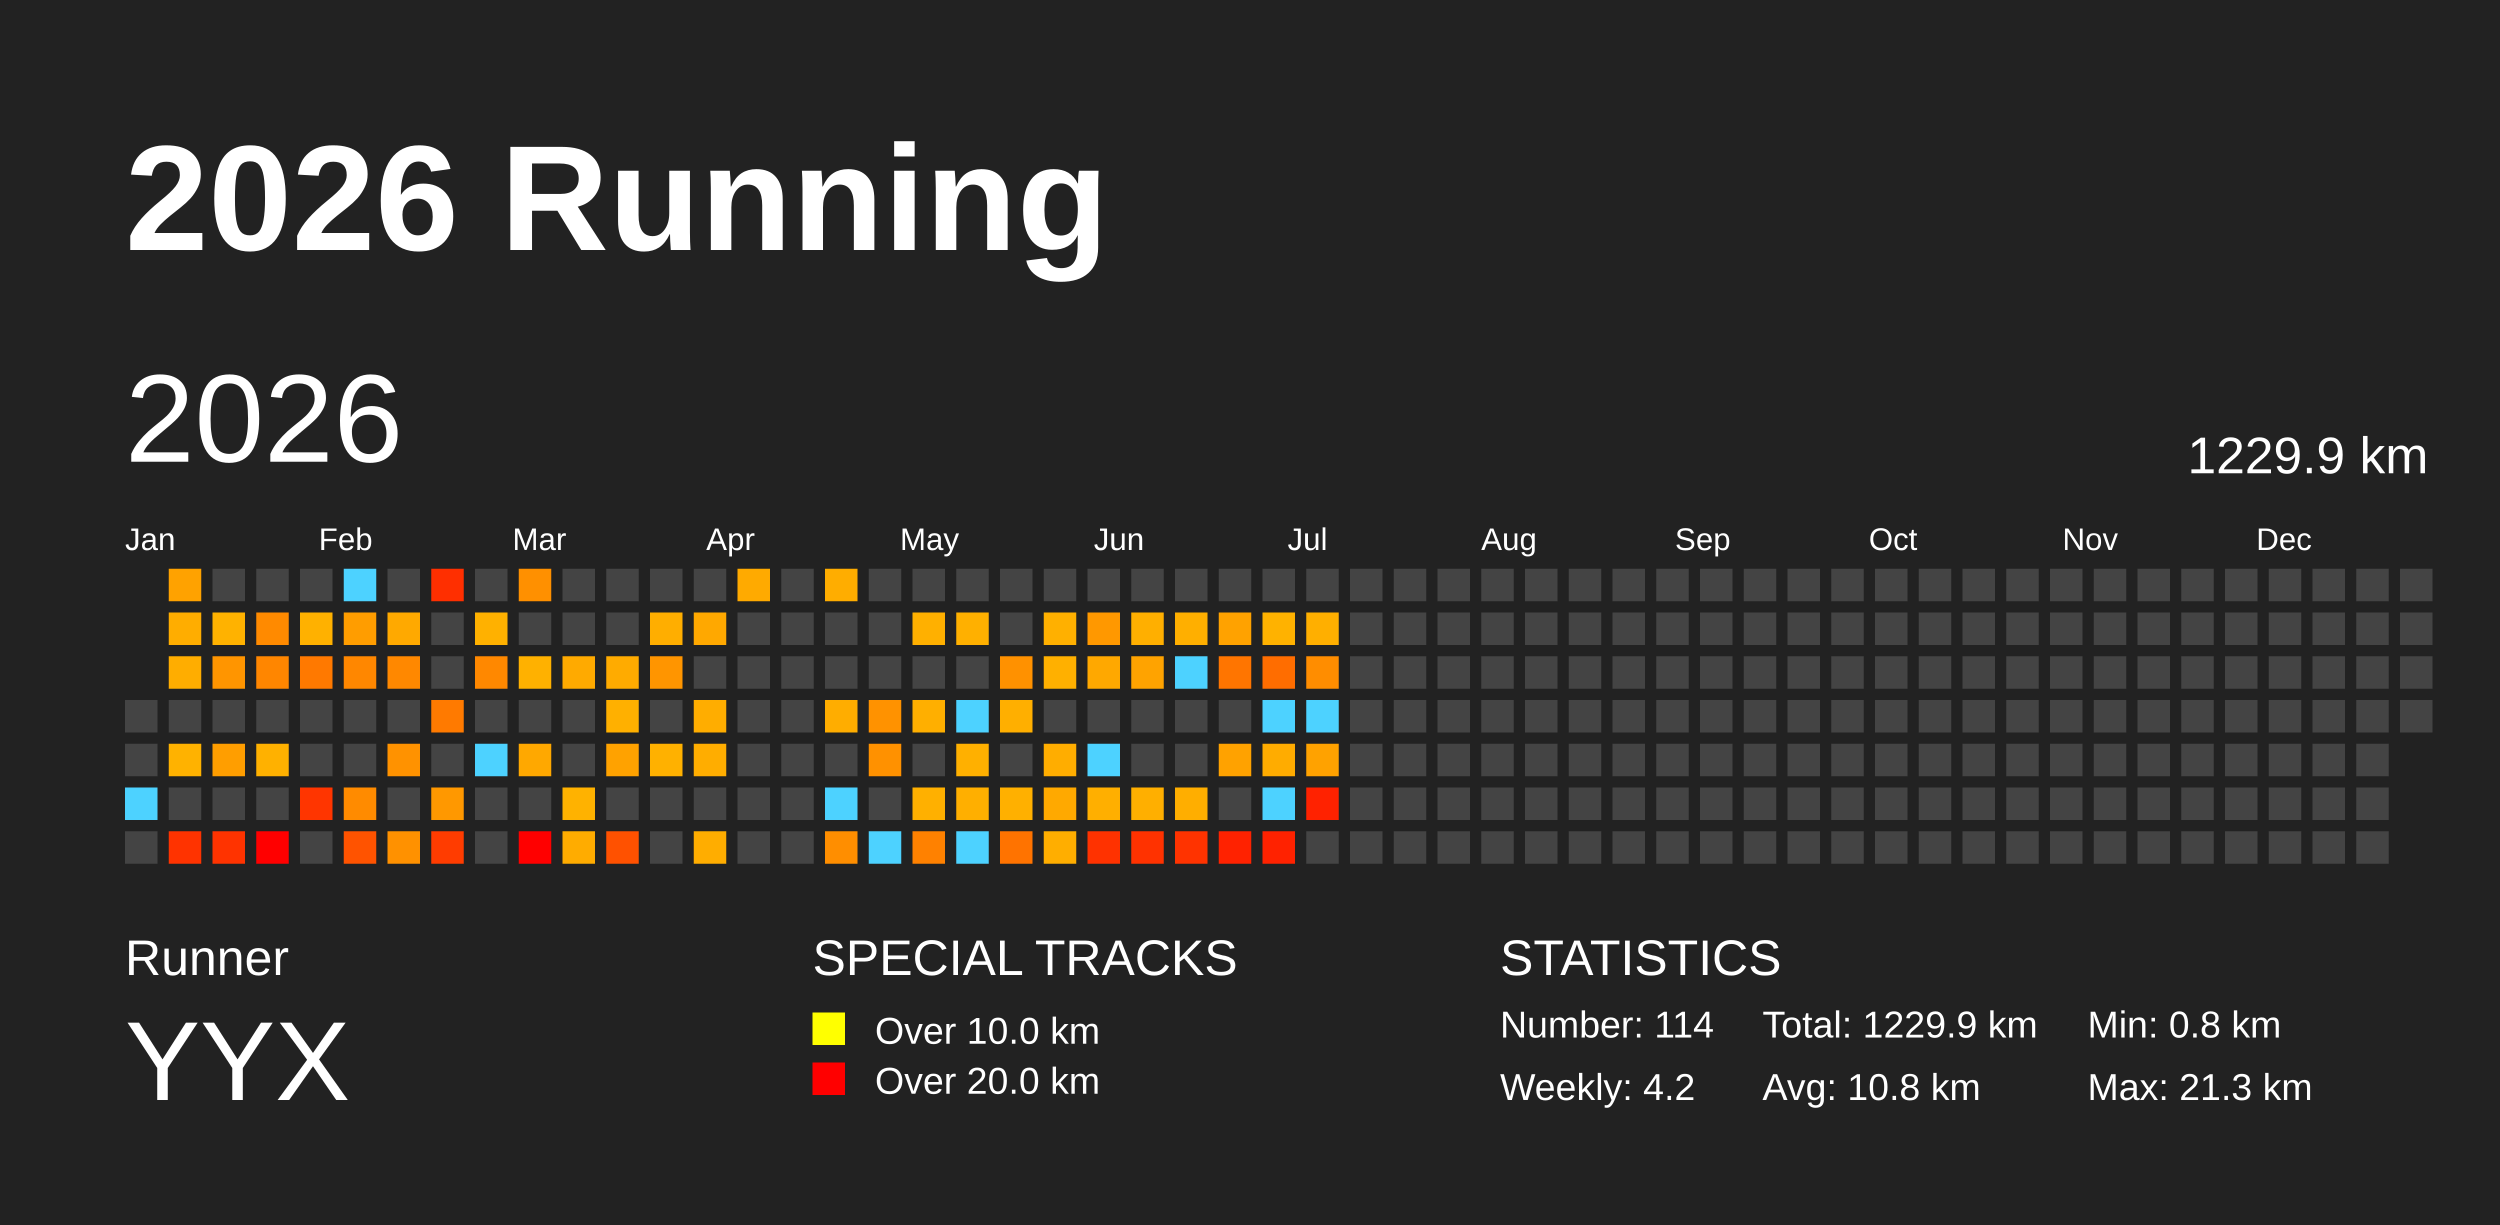
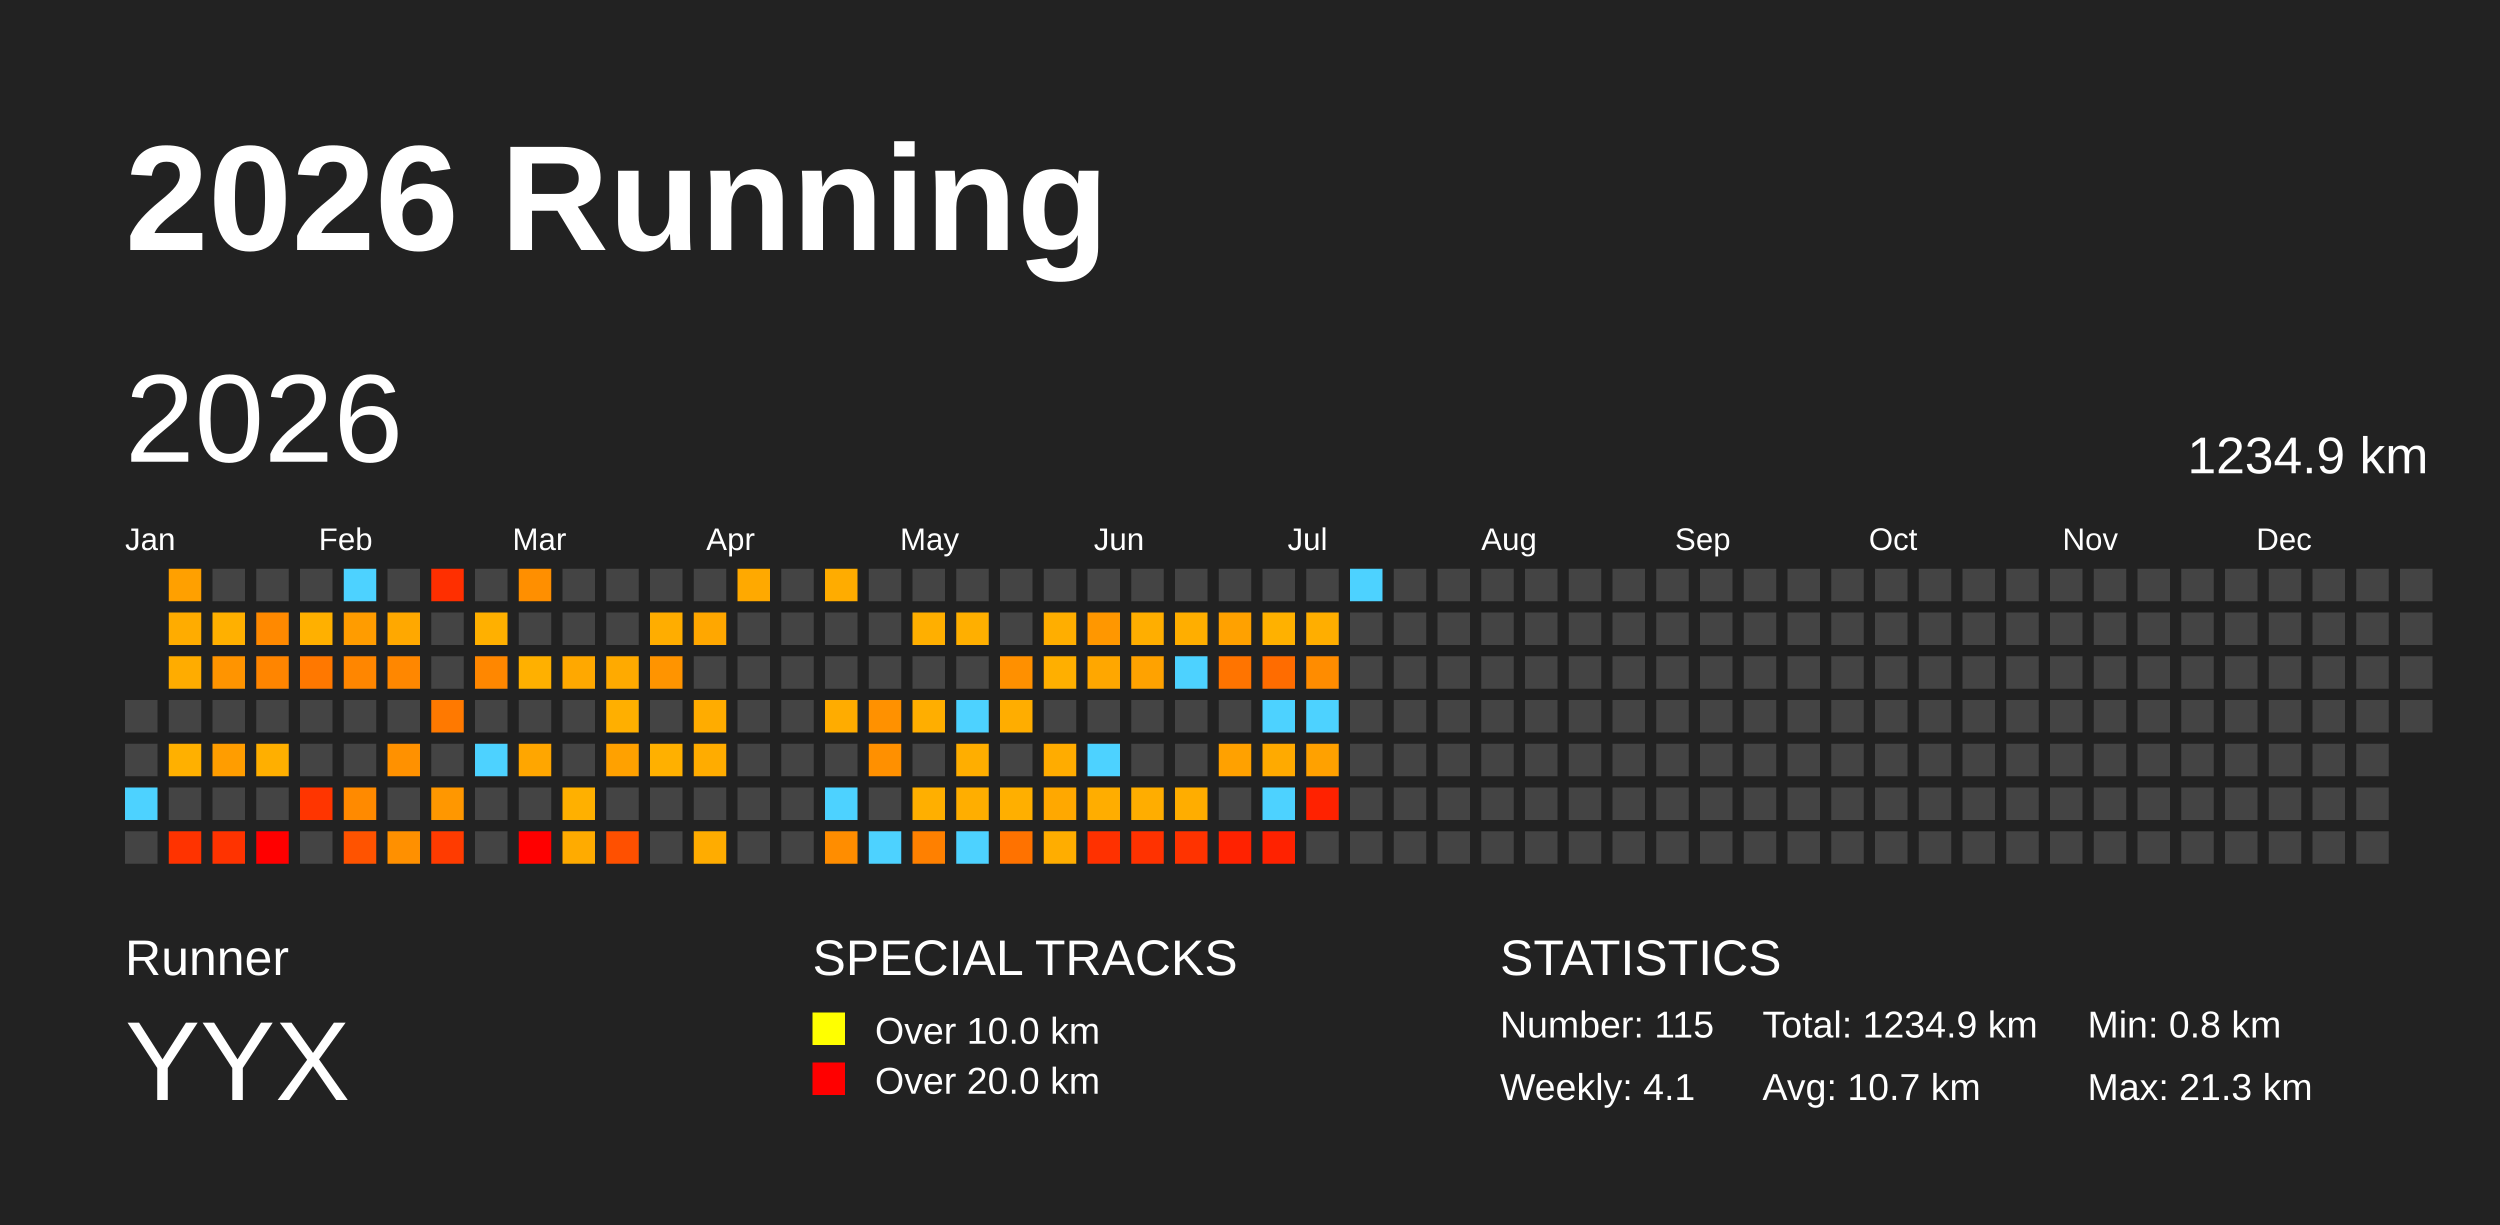
<svg xmlns="http://www.w3.org/2000/svg" baseProfile="full" height="98mm" version="1.1" viewBox="0,0,200,98" width="200mm">
  <defs />
  <rect fill="#222222" height="98" width="200" x="0" y="0" />
  <text fill="#FFFFFF" style="font-size:12px; font-family:Arial; font-weight:bold;" x="10" y="20">2026 Running</text>
  <text fill="#FFFFFF" style="font-size:4px; font-family:Arial" x="10" y="78">Runner</text>
  <text fill="#FFFFFF" style="font-size:9px; font-family:Arial" x="10" y="88">YYX</text>
  <text fill="#FFFFFF" style="font-size:4px; font-family:Arial" x="65" y="78">SPECIAL TRACKS</text>
  <rect fill="yellow" height="2.6" width="2.6" x="65" y="81" />
  <text fill="#FFFFFF" style="font-size:3px; font-family:Arial" x="70" y="83.5">Over 10.0 km</text>
  <rect fill="red" height="2.6" width="2.6" x="65" y="85" />
  <text fill="#FFFFFF" style="font-size:3px; font-family:Arial" x="70" y="87.5">Over 20.0 km</text>
  <text fill="#FFFFFF" style="font-size:4px; font-family:Arial" x="120" y="78">STATISTICS</text>
-   <text fill="#FFFFFF" style="font-size:3px; font-family:Arial" x="120" y="83">Number: 114</text>
-   <text fill="#FFFFFF" style="font-size:3px; font-family:Arial" x="120" y="88">Weekly: 4.2</text>
-   <text fill="#FFFFFF" style="font-size:3px; font-family:Arial" x="141" y="83">Total: 1229.9 km</text>
-   <text fill="#FFFFFF" style="font-size:3px; font-family:Arial" x="141" y="88">Avg: 10.8 km</text>
+   <text fill="#FFFFFF" style="font-size:3px; font-family:Arial" x="120" y="83">Number: 115</text>
+   <text fill="#FFFFFF" style="font-size:3px; font-family:Arial" x="120" y="88">Weekly: 4.1</text>
+   <text fill="#FFFFFF" style="font-size:3px; font-family:Arial" x="141" y="83">Total: 1234.9 km</text>
+   <text fill="#FFFFFF" style="font-size:3px; font-family:Arial" x="141" y="88">Avg: 10.7 km</text>
  <text fill="#FFFFFF" style="font-size:3px; font-family:Arial" x="167" y="83">Min: 0.8 km</text>
  <text fill="#FFFFFF" style="font-size:3px; font-family:Arial" x="167" y="88">Max: 21.3 km</text>
  <text dominant-baseline="hanging" fill="#FFFFFF" style="font-size:10.0px; font-family:Arial;" x="10" y="30">2026</text>
-   <text dominant-baseline="hanging" fill="#FFFFFF" style="font-size:4.125px; font-family:Arial;" x="175" y="35">1229.9 km</text>
+   <text dominant-baseline="hanging" fill="#FFFFFF" style="font-size:4.125px; font-family:Arial;" x="175" y="35">1234.9 km</text>
  <text fill="#FFFFFF" style="font-size:2.5px; font-family:Arial" x="10.0" y="44">Jan</text>
  <text fill="#FFFFFF" style="font-size:2.5px; font-family:Arial" x="25.5" y="44">Feb</text>
  <text fill="#FFFFFF" style="font-size:2.5px; font-family:Arial" x="41.0" y="44">Mar</text>
  <text fill="#FFFFFF" style="font-size:2.5px; font-family:Arial" x="56.5" y="44">Apr</text>
  <text fill="#FFFFFF" style="font-size:2.5px; font-family:Arial" x="72.0" y="44">May</text>
  <text fill="#FFFFFF" style="font-size:2.5px; font-family:Arial" x="87.5" y="44">Jun</text>
  <text fill="#FFFFFF" style="font-size:2.5px; font-family:Arial" x="103.0" y="44">Jul</text>
  <text fill="#FFFFFF" style="font-size:2.5px; font-family:Arial" x="118.5" y="44">Aug</text>
  <text fill="#FFFFFF" style="font-size:2.5px; font-family:Arial" x="134.0" y="44">Sep</text>
  <text fill="#FFFFFF" style="font-size:2.5px; font-family:Arial" x="149.5" y="44">Oct</text>
  <text fill="#FFFFFF" style="font-size:2.5px; font-family:Arial" x="165.0" y="44">Nov</text>
  <text fill="#FFFFFF" style="font-size:2.5px; font-family:Arial" x="180.5" y="44">Dec</text>
  <rect fill="#444444" height="2.6" width="2.6" x="10.0" y="56.0" />
  <rect fill="#444444" height="2.6" width="2.6" x="10.0" y="59.5" />
  <rect fill="#4dd2ff" height="2.6" width="2.6" x="10.0" y="63.0" />
  <rect fill="#444444" height="2.6" width="2.6" x="10.0" y="66.5" />
-   <rect fill="#ffa200" height="2.6" width="2.6" x="13.5" y="45.5" />
-   <rect fill="#ffad00" height="2.6" width="2.6" x="13.5" y="49.0" />
-   <rect fill="#ffad00" height="2.6" width="2.6" x="13.5" y="52.5" />
+   <rect fill="#ffa000" height="2.6" width="2.6" x="13.5" y="45.5" />
+   <rect fill="#ffac00" height="2.6" width="2.6" x="13.5" y="49.0" />
+   <rect fill="#ffac00" height="2.6" width="2.6" x="13.5" y="52.5" />
  <rect fill="#444444" height="2.6" width="2.6" x="13.5" y="56.0" />
-   <rect fill="#ffb200" height="2.6" width="2.6" x="13.5" y="59.5" />
+   <rect fill="#ffb000" height="2.6" width="2.6" x="13.5" y="59.5" />
  <rect fill="#444444" height="2.6" width="2.6" x="13.5" y="63.0" />
  <rect fill="#ff3300" height="2.6" width="2.6" x="13.5" y="66.5" />
  <rect fill="#444444" height="2.6" width="2.6" x="17.0" y="45.5" />
-   <rect fill="#ffb200" height="2.6" width="2.6" x="17.0" y="49.0" />
-   <rect fill="#ff9500" height="2.6" width="2.6" x="17.0" y="52.5" />
+   <rect fill="#ffb000" height="2.6" width="2.6" x="17.0" y="49.0" />
+   <rect fill="#ff9400" height="2.6" width="2.6" x="17.0" y="52.5" />
  <rect fill="#444444" height="2.6" width="2.6" x="17.0" y="56.0" />
-   <rect fill="#ff9e00" height="2.6" width="2.6" x="17.0" y="59.5" />
+   <rect fill="#ff9d00" height="2.6" width="2.6" x="17.0" y="59.5" />
  <rect fill="#444444" height="2.6" width="2.6" x="17.0" y="63.0" />
  <rect fill="#ff3300" height="2.6" width="2.6" x="17.0" y="66.5" />
  <rect fill="#444444" height="2.6" width="2.6" x="20.5" y="45.5" />
-   <rect fill="#ff8a00" height="2.6" width="2.6" x="20.5" y="49.0" />
-   <rect fill="#ff8600" height="2.6" width="2.6" x="20.5" y="52.5" />
+   <rect fill="#ff8900" height="2.6" width="2.6" x="20.5" y="49.0" />
+   <rect fill="#ff8500" height="2.6" width="2.6" x="20.5" y="52.5" />
  <rect fill="#444444" height="2.6" width="2.6" x="20.5" y="56.0" />
-   <rect fill="#ffb100" height="2.6" width="2.6" x="20.5" y="59.5" />
+   <rect fill="#ffaf00" height="2.6" width="2.6" x="20.5" y="59.5" />
  <rect fill="#444444" height="2.6" width="2.6" x="20.5" y="63.0" />
  <rect fill="red" height="2.6" width="2.6" x="20.5" y="66.5" />
  <rect fill="#444444" height="2.6" width="2.6" x="24.0" y="45.5" />
-   <rect fill="#ffb100" height="2.6" width="2.6" x="24.0" y="49.0" />
-   <rect fill="#ff7900" height="2.6" width="2.6" x="24.0" y="52.5" />
+   <rect fill="#ffb000" height="2.6" width="2.6" x="24.0" y="49.0" />
+   <rect fill="#ff7800" height="2.6" width="2.6" x="24.0" y="52.5" />
  <rect fill="#444444" height="2.6" width="2.6" x="24.0" y="56.0" />
  <rect fill="#444444" height="2.6" width="2.6" x="24.0" y="59.5" />
  <rect fill="#ff3500" height="2.6" width="2.6" x="24.0" y="63.0" />
  <rect fill="#444444" height="2.6" width="2.6" x="24.0" y="66.5" />
  <rect fill="#4dd2ff" height="2.6" width="2.6" x="27.5" y="45.5" />
-   <rect fill="#ff9d00" height="2.6" width="2.6" x="27.5" y="49.0" />
-   <rect fill="#ff8700" height="2.6" width="2.6" x="27.5" y="52.5" />
+   <rect fill="#ff9c00" height="2.6" width="2.6" x="27.5" y="49.0" />
+   <rect fill="#ff8600" height="2.6" width="2.6" x="27.5" y="52.5" />
  <rect fill="#444444" height="2.6" width="2.6" x="27.5" y="56.0" />
  <rect fill="#444444" height="2.6" width="2.6" x="27.5" y="59.5" />
-   <rect fill="#ff8b00" height="2.6" width="2.6" x="27.5" y="63.0" />
+   <rect fill="#ff8a00" height="2.6" width="2.6" x="27.5" y="63.0" />
  <rect fill="#ff5300" height="2.6" width="2.6" x="27.5" y="66.5" />
  <rect fill="#444444" height="2.6" width="2.6" x="31.0" y="45.5" />
-   <rect fill="#ffa900" height="2.6" width="2.6" x="31.0" y="49.0" />
-   <rect fill="#ff8800" height="2.6" width="2.6" x="31.0" y="52.5" />
+   <rect fill="#ffa800" height="2.6" width="2.6" x="31.0" y="49.0" />
+   <rect fill="#ff8700" height="2.6" width="2.6" x="31.0" y="52.5" />
  <rect fill="#444444" height="2.6" width="2.6" x="31.0" y="56.0" />
-   <rect fill="#ff9200" height="2.6" width="2.6" x="31.0" y="59.5" />
+   <rect fill="#ff9100" height="2.6" width="2.6" x="31.0" y="59.5" />
  <rect fill="#444444" height="2.6" width="2.6" x="31.0" y="63.0" />
-   <rect fill="#ff9100" height="2.6" width="2.6" x="31.0" y="66.5" />
+   <rect fill="#ff9000" height="2.6" width="2.6" x="31.0" y="66.5" />
  <rect fill="#ff2f00" height="2.6" width="2.6" x="34.5" y="45.5" />
  <rect fill="#444444" height="2.6" width="2.6" x="34.5" y="49.0" />
  <rect fill="#444444" height="2.6" width="2.6" x="34.5" y="52.5" />
-   <rect fill="#ff7a00" height="2.6" width="2.6" x="34.5" y="56.0" />
+   <rect fill="#ff7900" height="2.6" width="2.6" x="34.5" y="56.0" />
  <rect fill="#444444" height="2.6" width="2.6" x="34.5" y="59.5" />
-   <rect fill="#ff9800" height="2.6" width="2.6" x="34.5" y="63.0" />
-   <rect fill="#ff3c00" height="2.6" width="2.6" x="34.5" y="66.5" />
+   <rect fill="#ff9700" height="2.6" width="2.6" x="34.5" y="63.0" />
+   <rect fill="#ff3b00" height="2.6" width="2.6" x="34.5" y="66.5" />
  <rect fill="#444444" height="2.6" width="2.6" x="38.0" y="45.5" />
-   <rect fill="#ffb100" height="2.6" width="2.6" x="38.0" y="49.0" />
-   <rect fill="#ff8800" height="2.6" width="2.6" x="38.0" y="52.5" />
+   <rect fill="#ffb000" height="2.6" width="2.6" x="38.0" y="49.0" />
+   <rect fill="#ff8700" height="2.6" width="2.6" x="38.0" y="52.5" />
  <rect fill="#444444" height="2.6" width="2.6" x="38.0" y="56.0" />
  <rect fill="#4dd2ff" height="2.6" width="2.6" x="38.0" y="59.5" />
  <rect fill="#444444" height="2.6" width="2.6" x="38.0" y="63.0" />
  <rect fill="#444444" height="2.6" width="2.6" x="38.0" y="66.5" />
-   <rect fill="#ff9000" height="2.6" width="2.6" x="41.5" y="45.5" />
+   <rect fill="#ff8f00" height="2.6" width="2.6" x="41.5" y="45.5" />
  <rect fill="#444444" height="2.6" width="2.6" x="41.5" y="49.0" />
-   <rect fill="#ffb100" height="2.6" width="2.6" x="41.5" y="52.5" />
+   <rect fill="#ffb000" height="2.6" width="2.6" x="41.5" y="52.5" />
  <rect fill="#444444" height="2.6" width="2.6" x="41.5" y="56.0" />
-   <rect fill="#ffa800" height="2.6" width="2.6" x="41.5" y="59.5" />
+   <rect fill="#ffa600" height="2.6" width="2.6" x="41.5" y="59.5" />
  <rect fill="#444444" height="2.6" width="2.6" x="41.5" y="63.0" />
  <rect fill="red" height="2.6" width="2.6" x="41.5" y="66.5" />
  <rect fill="#444444" height="2.6" width="2.6" x="45.0" y="45.5" />
  <rect fill="#444444" height="2.6" width="2.6" x="45.0" y="49.0" />
-   <rect fill="#ffaa00" height="2.6" width="2.6" x="45.0" y="52.5" />
+   <rect fill="#ffa800" height="2.6" width="2.6" x="45.0" y="52.5" />
  <rect fill="#444444" height="2.6" width="2.6" x="45.0" y="56.0" />
  <rect fill="#444444" height="2.6" width="2.6" x="45.0" y="59.5" />
-   <rect fill="#ffb200" height="2.6" width="2.6" x="45.0" y="63.0" />
-   <rect fill="#ffac00" height="2.6" width="2.6" x="45.0" y="66.5" />
+   <rect fill="#ffb000" height="2.6" width="2.6" x="45.0" y="63.0" />
+   <rect fill="#ffab00" height="2.6" width="2.6" x="45.0" y="66.5" />
  <rect fill="#444444" height="2.6" width="2.6" x="48.5" y="45.5" />
  <rect fill="#444444" height="2.6" width="2.6" x="48.5" y="49.0" />
-   <rect fill="#ffab00" height="2.6" width="2.6" x="48.5" y="52.5" />
-   <rect fill="#ffb000" height="2.6" width="2.6" x="48.5" y="56.0" />
-   <rect fill="#ffa200" height="2.6" width="2.6" x="48.5" y="59.5" />
+   <rect fill="#ffaa00" height="2.6" width="2.6" x="48.5" y="52.5" />
+   <rect fill="#ffaf00" height="2.6" width="2.6" x="48.5" y="56.0" />
+   <rect fill="#ffa100" height="2.6" width="2.6" x="48.5" y="59.5" />
  <rect fill="#444444" height="2.6" width="2.6" x="48.5" y="63.0" />
-   <rect fill="#ff5100" height="2.6" width="2.6" x="48.5" y="66.5" />
+   <rect fill="#ff5000" height="2.6" width="2.6" x="48.5" y="66.5" />
  <rect fill="#444444" height="2.6" width="2.6" x="52.0" y="45.5" />
-   <rect fill="#ffae00" height="2.6" width="2.6" x="52.0" y="49.0" />
-   <rect fill="#ff9500" height="2.6" width="2.6" x="52.0" y="52.5" />
+   <rect fill="#ffad00" height="2.6" width="2.6" x="52.0" y="49.0" />
+   <rect fill="#ff9400" height="2.6" width="2.6" x="52.0" y="52.5" />
  <rect fill="#444444" height="2.6" width="2.6" x="52.0" y="56.0" />
-   <rect fill="#ffb100" height="2.6" width="2.6" x="52.0" y="59.5" />
+   <rect fill="#ffb000" height="2.6" width="2.6" x="52.0" y="59.5" />
  <rect fill="#444444" height="2.6" width="2.6" x="52.0" y="63.0" />
  <rect fill="#444444" height="2.6" width="2.6" x="52.0" y="66.5" />
  <rect fill="#444444" height="2.6" width="2.6" x="55.5" y="45.5" />
-   <rect fill="#ffa800" height="2.6" width="2.6" x="55.5" y="49.0" />
+   <rect fill="#ffa700" height="2.6" width="2.6" x="55.5" y="49.0" />
  <rect fill="#444444" height="2.6" width="2.6" x="55.5" y="52.5" />
-   <rect fill="#ffad00" height="2.6" width="2.6" x="55.5" y="56.0" />
-   <rect fill="#ffad00" height="2.6" width="2.6" x="55.5" y="59.5" />
+   <rect fill="#ffac00" height="2.6" width="2.6" x="55.5" y="56.0" />
+   <rect fill="#ffac00" height="2.6" width="2.6" x="55.5" y="59.5" />
  <rect fill="#444444" height="2.6" width="2.6" x="55.5" y="63.0" />
-   <rect fill="#ffad00" height="2.6" width="2.6" x="55.5" y="66.5" />
-   <rect fill="#ffaa00" height="2.6" width="2.6" x="59.0" y="45.5" />
+   <rect fill="#ffac00" height="2.6" width="2.6" x="55.5" y="66.5" />
+   <rect fill="#ffa900" height="2.6" width="2.6" x="59.0" y="45.5" />
  <rect fill="#444444" height="2.6" width="2.6" x="59.0" y="49.0" />
  <rect fill="#444444" height="2.6" width="2.6" x="59.0" y="52.5" />
  <rect fill="#444444" height="2.6" width="2.6" x="59.0" y="56.0" />
  <rect fill="#444444" height="2.6" width="2.6" x="59.0" y="59.5" />
  <rect fill="#444444" height="2.6" width="2.6" x="59.0" y="63.0" />
  <rect fill="#444444" height="2.6" width="2.6" x="59.0" y="66.5" />
  <rect fill="#444444" height="2.6" width="2.6" x="62.5" y="45.5" />
  <rect fill="#444444" height="2.6" width="2.6" x="62.5" y="49.0" />
  <rect fill="#444444" height="2.6" width="2.6" x="62.5" y="52.5" />
  <rect fill="#444444" height="2.6" width="2.6" x="62.5" y="56.0" />
  <rect fill="#444444" height="2.6" width="2.6" x="62.5" y="59.5" />
  <rect fill="#444444" height="2.6" width="2.6" x="62.5" y="63.0" />
  <rect fill="#444444" height="2.6" width="2.6" x="62.5" y="66.5" />
-   <rect fill="#ffad00" height="2.6" width="2.6" x="66.0" y="45.5" />
+   <rect fill="#ffac00" height="2.6" width="2.6" x="66.0" y="45.5" />
  <rect fill="#444444" height="2.6" width="2.6" x="66.0" y="49.0" />
  <rect fill="#444444" height="2.6" width="2.6" x="66.0" y="52.5" />
-   <rect fill="#ffad00" height="2.6" width="2.6" x="66.0" y="56.0" />
+   <rect fill="#ffac00" height="2.6" width="2.6" x="66.0" y="56.0" />
  <rect fill="#444444" height="2.6" width="2.6" x="66.0" y="59.5" />
  <rect fill="#4dd2ff" height="2.6" width="2.6" x="66.0" y="63.0" />
-   <rect fill="#ff8e00" height="2.6" width="2.6" x="66.0" y="66.5" />
+   <rect fill="#ff8d00" height="2.6" width="2.6" x="66.0" y="66.5" />
  <rect fill="#444444" height="2.6" width="2.6" x="69.5" y="45.5" />
  <rect fill="#444444" height="2.6" width="2.6" x="69.5" y="49.0" />
  <rect fill="#444444" height="2.6" width="2.6" x="69.5" y="52.5" />
-   <rect fill="#ff9200" height="2.6" width="2.6" x="69.5" y="56.0" />
-   <rect fill="#ff9100" height="2.6" width="2.6" x="69.5" y="59.5" />
+   <rect fill="#ff9100" height="2.6" width="2.6" x="69.5" y="56.0" />
+   <rect fill="#ff9000" height="2.6" width="2.6" x="69.5" y="59.5" />
  <rect fill="#444444" height="2.6" width="2.6" x="69.5" y="63.0" />
  <rect fill="#4dd2ff" height="2.6" width="2.6" x="69.5" y="66.5" />
  <rect fill="#444444" height="2.6" width="2.6" x="73.0" y="45.5" />
-   <rect fill="#ffb000" height="2.6" width="2.6" x="73.0" y="49.0" />
+   <rect fill="#ffaf00" height="2.6" width="2.6" x="73.0" y="49.0" />
  <rect fill="#444444" height="2.6" width="2.6" x="73.0" y="52.5" />
-   <rect fill="#ffaf00" height="2.6" width="2.6" x="73.0" y="56.0" />
+   <rect fill="#ffae00" height="2.6" width="2.6" x="73.0" y="56.0" />
  <rect fill="#444444" height="2.6" width="2.6" x="73.0" y="59.5" />
-   <rect fill="#ffb000" height="2.6" width="2.6" x="73.0" y="63.0" />
-   <rect fill="#ff8100" height="2.6" width="2.6" x="73.0" y="66.5" />
+   <rect fill="#ffaf00" height="2.6" width="2.6" x="73.0" y="63.0" />
+   <rect fill="#ff8000" height="2.6" width="2.6" x="73.0" y="66.5" />
  <rect fill="#444444" height="2.6" width="2.6" x="76.5" y="45.5" />
-   <rect fill="#ffb000" height="2.6" width="2.6" x="76.5" y="49.0" />
+   <rect fill="#ffaf00" height="2.6" width="2.6" x="76.5" y="49.0" />
  <rect fill="#444444" height="2.6" width="2.6" x="76.5" y="52.5" />
  <rect fill="#4dd2ff" height="2.6" width="2.6" x="76.5" y="56.0" />
-   <rect fill="#ffb000" height="2.6" width="2.6" x="76.5" y="59.5" />
-   <rect fill="#ffaf00" height="2.6" width="2.6" x="76.5" y="63.0" />
+   <rect fill="#ffae00" height="2.6" width="2.6" x="76.5" y="59.5" />
+   <rect fill="#ffae00" height="2.6" width="2.6" x="76.5" y="63.0" />
  <rect fill="#4dd2ff" height="2.6" width="2.6" x="76.5" y="66.5" />
  <rect fill="#444444" height="2.6" width="2.6" x="80.0" y="45.5" />
  <rect fill="#444444" height="2.6" width="2.6" x="80.0" y="49.0" />
-   <rect fill="#ff9100" height="2.6" width="2.6" x="80.0" y="52.5" />
-   <rect fill="#ffaf00" height="2.6" width="2.6" x="80.0" y="56.0" />
+   <rect fill="#ff9000" height="2.6" width="2.6" x="80.0" y="52.5" />
+   <rect fill="#ffad00" height="2.6" width="2.6" x="80.0" y="56.0" />
  <rect fill="#444444" height="2.6" width="2.6" x="80.0" y="59.5" />
-   <rect fill="#ffb000" height="2.6" width="2.6" x="80.0" y="63.0" />
-   <rect fill="#ff7300" height="2.6" width="2.6" x="80.0" y="66.5" />
+   <rect fill="#ffaf00" height="2.6" width="2.6" x="80.0" y="63.0" />
+   <rect fill="#ff7200" height="2.6" width="2.6" x="80.0" y="66.5" />
  <rect fill="#444444" height="2.6" width="2.6" x="83.5" y="45.5" />
-   <rect fill="#ffb000" height="2.6" width="2.6" x="83.5" y="49.0" />
-   <rect fill="#ffb000" height="2.6" width="2.6" x="83.5" y="52.5" />
+   <rect fill="#ffae00" height="2.6" width="2.6" x="83.5" y="49.0" />
+   <rect fill="#ffaf00" height="2.6" width="2.6" x="83.5" y="52.5" />
  <rect fill="#444444" height="2.6" width="2.6" x="83.5" y="56.0" />
-   <rect fill="#ffad00" height="2.6" width="2.6" x="83.5" y="59.5" />
-   <rect fill="#ffa900" height="2.6" width="2.6" x="83.5" y="63.0" />
-   <rect fill="#ffae00" height="2.6" width="2.6" x="83.5" y="66.5" />
+   <rect fill="#ffac00" height="2.6" width="2.6" x="83.5" y="59.5" />
+   <rect fill="#ffa800" height="2.6" width="2.6" x="83.5" y="63.0" />
+   <rect fill="#ffad00" height="2.6" width="2.6" x="83.5" y="66.5" />
  <rect fill="#444444" height="2.6" width="2.6" x="87.0" y="45.5" />
-   <rect fill="#ff9800" height="2.6" width="2.6" x="87.0" y="49.0" />
-   <rect fill="#ffa800" height="2.6" width="2.6" x="87.0" y="52.5" />
+   <rect fill="#ff9700" height="2.6" width="2.6" x="87.0" y="49.0" />
+   <rect fill="#ffa700" height="2.6" width="2.6" x="87.0" y="52.5" />
  <rect fill="#444444" height="2.6" width="2.6" x="87.0" y="56.0" />
  <rect fill="#4dd2ff" height="2.6" width="2.6" x="87.0" y="59.5" />
-   <rect fill="#ffaf00" height="2.6" width="2.6" x="87.0" y="63.0" />
-   <rect fill="#ff3200" height="2.6" width="2.6" x="87.0" y="66.5" />
+   <rect fill="#ffad00" height="2.6" width="2.6" x="87.0" y="63.0" />
+   <rect fill="#ff3100" height="2.6" width="2.6" x="87.0" y="66.5" />
  <rect fill="#444444" height="2.6" width="2.6" x="90.5" y="45.5" />
-   <rect fill="#ffaf00" height="2.6" width="2.6" x="90.5" y="49.0" />
-   <rect fill="#ffa300" height="2.6" width="2.6" x="90.5" y="52.5" />
+   <rect fill="#ffae00" height="2.6" width="2.6" x="90.5" y="49.0" />
+   <rect fill="#ffa200" height="2.6" width="2.6" x="90.5" y="52.5" />
  <rect fill="#444444" height="2.6" width="2.6" x="90.5" y="56.0" />
  <rect fill="#444444" height="2.6" width="2.6" x="90.5" y="59.5" />
-   <rect fill="#ffaf00" height="2.6" width="2.6" x="90.5" y="63.0" />
+   <rect fill="#ffad00" height="2.6" width="2.6" x="90.5" y="63.0" />
  <rect fill="#ff3200" height="2.6" width="2.6" x="90.5" y="66.5" />
  <rect fill="#444444" height="2.6" width="2.6" x="94.0" y="45.5" />
-   <rect fill="#ffaf00" height="2.6" width="2.6" x="94.0" y="49.0" />
+   <rect fill="#ffae00" height="2.6" width="2.6" x="94.0" y="49.0" />
  <rect fill="#4dd2ff" height="2.6" width="2.6" x="94.0" y="52.5" />
  <rect fill="#444444" height="2.6" width="2.6" x="94.0" y="56.0" />
  <rect fill="#444444" height="2.6" width="2.6" x="94.0" y="59.5" />
-   <rect fill="#ffae00" height="2.6" width="2.6" x="94.0" y="63.0" />
+   <rect fill="#ffad00" height="2.6" width="2.6" x="94.0" y="63.0" />
  <rect fill="#ff3300" height="2.6" width="2.6" x="94.0" y="66.5" />
  <rect fill="#444444" height="2.6" width="2.6" x="97.5" y="45.5" />
-   <rect fill="#ffa200" height="2.6" width="2.6" x="97.5" y="49.0" />
-   <rect fill="#ff7500" height="2.6" width="2.6" x="97.5" y="52.5" />
+   <rect fill="#ffa100" height="2.6" width="2.6" x="97.5" y="49.0" />
+   <rect fill="#ff7400" height="2.6" width="2.6" x="97.5" y="52.5" />
  <rect fill="#444444" height="2.6" width="2.6" x="97.5" y="56.0" />
-   <rect fill="#ffa200" height="2.6" width="2.6" x="97.5" y="59.5" />
+   <rect fill="#ffa100" height="2.6" width="2.6" x="97.5" y="59.5" />
  <rect fill="#444444" height="2.6" width="2.6" x="97.5" y="63.0" />
  <rect fill="#ff2200" height="2.6" width="2.6" x="97.5" y="66.5" />
  <rect fill="#444444" height="2.6" width="2.6" x="101.0" y="45.5" />
-   <rect fill="#ffb200" height="2.6" width="2.6" x="101.0" y="49.0" />
-   <rect fill="#ff6d00" height="2.6" width="2.6" x="101.0" y="52.5" />
+   <rect fill="#ffb100" height="2.6" width="2.6" x="101.0" y="49.0" />
+   <rect fill="#ff6c00" height="2.6" width="2.6" x="101.0" y="52.5" />
  <rect fill="#4dd2ff" height="2.6" width="2.6" x="101.0" y="56.0" />
-   <rect fill="#ffac00" height="2.6" width="2.6" x="101.0" y="59.5" />
+   <rect fill="#ffaa00" height="2.6" width="2.6" x="101.0" y="59.5" />
  <rect fill="#4dd2ff" height="2.6" width="2.6" x="101.0" y="63.0" />
  <rect fill="#ff2200" height="2.6" width="2.6" x="101.0" y="66.5" />
  <rect fill="#444444" height="2.6" width="2.6" x="104.5" y="45.5" />
-   <rect fill="#ffaf00" height="2.6" width="2.6" x="104.5" y="49.0" />
-   <rect fill="#ff8d00" height="2.6" width="2.6" x="104.5" y="52.5" />
+   <rect fill="#ffae00" height="2.6" width="2.6" x="104.5" y="49.0" />
+   <rect fill="#ff8c00" height="2.6" width="2.6" x="104.5" y="52.5" />
  <rect fill="#4dd2ff" height="2.6" width="2.6" x="104.5" y="56.0" />
-   <rect fill="#ffa200" height="2.6" width="2.6" x="104.5" y="59.5" />
+   <rect fill="#ffa100" height="2.6" width="2.6" x="104.5" y="59.5" />
  <rect fill="#ff2200" height="2.6" width="2.6" x="104.5" y="63.0" />
  <rect fill="#444444" height="2.6" width="2.6" x="104.5" y="66.5" />
-   <rect fill="#444444" height="2.6" width="2.6" x="108.0" y="45.5" />
+   <rect fill="#4dd2ff" height="2.6" width="2.6" x="108.0" y="45.5" />
  <rect fill="#444444" height="2.6" width="2.6" x="108.0" y="49.0" />
  <rect fill="#444444" height="2.6" width="2.6" x="108.0" y="52.5" />
  <rect fill="#444444" height="2.6" width="2.6" x="108.0" y="56.0" />
  <rect fill="#444444" height="2.6" width="2.6" x="108.0" y="59.5" />
  <rect fill="#444444" height="2.6" width="2.6" x="108.0" y="63.0" />
  <rect fill="#444444" height="2.6" width="2.6" x="108.0" y="66.5" />
  <rect fill="#444444" height="2.6" width="2.6" x="111.5" y="45.5" />
  <rect fill="#444444" height="2.6" width="2.6" x="111.5" y="49.0" />
  <rect fill="#444444" height="2.6" width="2.6" x="111.5" y="52.5" />
  <rect fill="#444444" height="2.6" width="2.6" x="111.5" y="56.0" />
  <rect fill="#444444" height="2.6" width="2.6" x="111.5" y="59.5" />
  <rect fill="#444444" height="2.6" width="2.6" x="111.5" y="63.0" />
  <rect fill="#444444" height="2.6" width="2.6" x="111.5" y="66.5" />
  <rect fill="#444444" height="2.6" width="2.6" x="115.0" y="45.5" />
  <rect fill="#444444" height="2.6" width="2.6" x="115.0" y="49.0" />
  <rect fill="#444444" height="2.6" width="2.6" x="115.0" y="52.5" />
  <rect fill="#444444" height="2.6" width="2.6" x="115.0" y="56.0" />
  <rect fill="#444444" height="2.6" width="2.6" x="115.0" y="59.5" />
  <rect fill="#444444" height="2.6" width="2.6" x="115.0" y="63.0" />
  <rect fill="#444444" height="2.6" width="2.6" x="115.0" y="66.5" />
  <rect fill="#444444" height="2.6" width="2.6" x="118.5" y="45.5" />
  <rect fill="#444444" height="2.6" width="2.6" x="118.5" y="49.0" />
  <rect fill="#444444" height="2.6" width="2.6" x="118.5" y="52.5" />
  <rect fill="#444444" height="2.6" width="2.6" x="118.5" y="56.0" />
  <rect fill="#444444" height="2.6" width="2.6" x="118.5" y="59.5" />
  <rect fill="#444444" height="2.6" width="2.6" x="118.5" y="63.0" />
  <rect fill="#444444" height="2.6" width="2.6" x="118.5" y="66.5" />
  <rect fill="#444444" height="2.6" width="2.6" x="122.0" y="45.5" />
  <rect fill="#444444" height="2.6" width="2.6" x="122.0" y="49.0" />
  <rect fill="#444444" height="2.6" width="2.6" x="122.0" y="52.5" />
  <rect fill="#444444" height="2.6" width="2.6" x="122.0" y="56.0" />
  <rect fill="#444444" height="2.6" width="2.6" x="122.0" y="59.5" />
  <rect fill="#444444" height="2.6" width="2.6" x="122.0" y="63.0" />
  <rect fill="#444444" height="2.6" width="2.6" x="122.0" y="66.5" />
  <rect fill="#444444" height="2.6" width="2.6" x="125.5" y="45.5" />
  <rect fill="#444444" height="2.6" width="2.6" x="125.5" y="49.0" />
  <rect fill="#444444" height="2.6" width="2.6" x="125.5" y="52.5" />
  <rect fill="#444444" height="2.6" width="2.6" x="125.5" y="56.0" />
  <rect fill="#444444" height="2.6" width="2.6" x="125.5" y="59.5" />
  <rect fill="#444444" height="2.6" width="2.6" x="125.5" y="63.0" />
  <rect fill="#444444" height="2.6" width="2.6" x="125.5" y="66.5" />
  <rect fill="#444444" height="2.6" width="2.6" x="129.0" y="45.5" />
  <rect fill="#444444" height="2.6" width="2.6" x="129.0" y="49.0" />
  <rect fill="#444444" height="2.6" width="2.6" x="129.0" y="52.5" />
  <rect fill="#444444" height="2.6" width="2.6" x="129.0" y="56.0" />
  <rect fill="#444444" height="2.6" width="2.6" x="129.0" y="59.5" />
  <rect fill="#444444" height="2.6" width="2.6" x="129.0" y="63.0" />
  <rect fill="#444444" height="2.6" width="2.6" x="129.0" y="66.5" />
  <rect fill="#444444" height="2.6" width="2.6" x="132.5" y="45.5" />
  <rect fill="#444444" height="2.6" width="2.6" x="132.5" y="49.0" />
  <rect fill="#444444" height="2.6" width="2.6" x="132.5" y="52.5" />
  <rect fill="#444444" height="2.6" width="2.6" x="132.5" y="56.0" />
  <rect fill="#444444" height="2.6" width="2.6" x="132.5" y="59.5" />
  <rect fill="#444444" height="2.6" width="2.6" x="132.5" y="63.0" />
  <rect fill="#444444" height="2.6" width="2.6" x="132.5" y="66.5" />
  <rect fill="#444444" height="2.6" width="2.6" x="136.0" y="45.5" />
  <rect fill="#444444" height="2.6" width="2.6" x="136.0" y="49.0" />
  <rect fill="#444444" height="2.6" width="2.6" x="136.0" y="52.5" />
  <rect fill="#444444" height="2.6" width="2.6" x="136.0" y="56.0" />
  <rect fill="#444444" height="2.6" width="2.6" x="136.0" y="59.5" />
  <rect fill="#444444" height="2.6" width="2.6" x="136.0" y="63.0" />
  <rect fill="#444444" height="2.6" width="2.6" x="136.0" y="66.5" />
  <rect fill="#444444" height="2.6" width="2.6" x="139.5" y="45.5" />
  <rect fill="#444444" height="2.6" width="2.6" x="139.5" y="49.0" />
  <rect fill="#444444" height="2.6" width="2.6" x="139.5" y="52.5" />
  <rect fill="#444444" height="2.6" width="2.6" x="139.5" y="56.0" />
  <rect fill="#444444" height="2.6" width="2.6" x="139.5" y="59.5" />
  <rect fill="#444444" height="2.6" width="2.6" x="139.5" y="63.0" />
  <rect fill="#444444" height="2.6" width="2.6" x="139.5" y="66.5" />
  <rect fill="#444444" height="2.6" width="2.6" x="143.0" y="45.5" />
  <rect fill="#444444" height="2.6" width="2.6" x="143.0" y="49.0" />
  <rect fill="#444444" height="2.6" width="2.6" x="143.0" y="52.5" />
  <rect fill="#444444" height="2.6" width="2.6" x="143.0" y="56.0" />
  <rect fill="#444444" height="2.6" width="2.6" x="143.0" y="59.5" />
  <rect fill="#444444" height="2.6" width="2.6" x="143.0" y="63.0" />
  <rect fill="#444444" height="2.6" width="2.6" x="143.0" y="66.5" />
  <rect fill="#444444" height="2.6" width="2.6" x="146.5" y="45.5" />
  <rect fill="#444444" height="2.6" width="2.6" x="146.5" y="49.0" />
  <rect fill="#444444" height="2.6" width="2.6" x="146.5" y="52.5" />
  <rect fill="#444444" height="2.6" width="2.6" x="146.5" y="56.0" />
  <rect fill="#444444" height="2.6" width="2.6" x="146.5" y="59.5" />
  <rect fill="#444444" height="2.6" width="2.6" x="146.5" y="63.0" />
  <rect fill="#444444" height="2.6" width="2.6" x="146.5" y="66.5" />
  <rect fill="#444444" height="2.6" width="2.6" x="150.0" y="45.5" />
  <rect fill="#444444" height="2.6" width="2.6" x="150.0" y="49.0" />
  <rect fill="#444444" height="2.6" width="2.6" x="150.0" y="52.5" />
  <rect fill="#444444" height="2.6" width="2.6" x="150.0" y="56.0" />
  <rect fill="#444444" height="2.6" width="2.6" x="150.0" y="59.5" />
  <rect fill="#444444" height="2.6" width="2.6" x="150.0" y="63.0" />
  <rect fill="#444444" height="2.6" width="2.6" x="150.0" y="66.5" />
  <rect fill="#444444" height="2.6" width="2.6" x="153.5" y="45.5" />
  <rect fill="#444444" height="2.6" width="2.6" x="153.5" y="49.0" />
  <rect fill="#444444" height="2.6" width="2.6" x="153.5" y="52.5" />
  <rect fill="#444444" height="2.6" width="2.6" x="153.5" y="56.0" />
  <rect fill="#444444" height="2.6" width="2.6" x="153.5" y="59.5" />
  <rect fill="#444444" height="2.6" width="2.6" x="153.5" y="63.0" />
  <rect fill="#444444" height="2.6" width="2.6" x="153.5" y="66.5" />
  <rect fill="#444444" height="2.6" width="2.6" x="157.0" y="45.5" />
  <rect fill="#444444" height="2.6" width="2.6" x="157.0" y="49.0" />
  <rect fill="#444444" height="2.6" width="2.6" x="157.0" y="52.5" />
  <rect fill="#444444" height="2.6" width="2.6" x="157.0" y="56.0" />
  <rect fill="#444444" height="2.6" width="2.6" x="157.0" y="59.5" />
  <rect fill="#444444" height="2.6" width="2.6" x="157.0" y="63.0" />
  <rect fill="#444444" height="2.6" width="2.6" x="157.0" y="66.5" />
  <rect fill="#444444" height="2.6" width="2.6" x="160.5" y="45.5" />
  <rect fill="#444444" height="2.6" width="2.6" x="160.5" y="49.0" />
  <rect fill="#444444" height="2.6" width="2.6" x="160.5" y="52.5" />
  <rect fill="#444444" height="2.6" width="2.6" x="160.5" y="56.0" />
  <rect fill="#444444" height="2.6" width="2.6" x="160.5" y="59.5" />
  <rect fill="#444444" height="2.6" width="2.6" x="160.5" y="63.0" />
  <rect fill="#444444" height="2.6" width="2.6" x="160.5" y="66.5" />
  <rect fill="#444444" height="2.6" width="2.6" x="164.0" y="45.5" />
  <rect fill="#444444" height="2.6" width="2.6" x="164.0" y="49.0" />
  <rect fill="#444444" height="2.6" width="2.6" x="164.0" y="52.5" />
  <rect fill="#444444" height="2.6" width="2.6" x="164.0" y="56.0" />
  <rect fill="#444444" height="2.6" width="2.6" x="164.0" y="59.5" />
  <rect fill="#444444" height="2.6" width="2.6" x="164.0" y="63.0" />
  <rect fill="#444444" height="2.6" width="2.6" x="164.0" y="66.5" />
  <rect fill="#444444" height="2.6" width="2.6" x="167.5" y="45.5" />
  <rect fill="#444444" height="2.6" width="2.6" x="167.5" y="49.0" />
  <rect fill="#444444" height="2.6" width="2.6" x="167.5" y="52.5" />
  <rect fill="#444444" height="2.6" width="2.6" x="167.5" y="56.0" />
  <rect fill="#444444" height="2.6" width="2.6" x="167.5" y="59.5" />
  <rect fill="#444444" height="2.6" width="2.6" x="167.5" y="63.0" />
  <rect fill="#444444" height="2.6" width="2.6" x="167.5" y="66.5" />
  <rect fill="#444444" height="2.6" width="2.6" x="171.0" y="45.5" />
  <rect fill="#444444" height="2.6" width="2.6" x="171.0" y="49.0" />
  <rect fill="#444444" height="2.6" width="2.6" x="171.0" y="52.5" />
  <rect fill="#444444" height="2.6" width="2.6" x="171.0" y="56.0" />
  <rect fill="#444444" height="2.6" width="2.6" x="171.0" y="59.5" />
  <rect fill="#444444" height="2.6" width="2.6" x="171.0" y="63.0" />
  <rect fill="#444444" height="2.6" width="2.6" x="171.0" y="66.5" />
  <rect fill="#444444" height="2.6" width="2.6" x="174.5" y="45.5" />
  <rect fill="#444444" height="2.6" width="2.6" x="174.5" y="49.0" />
  <rect fill="#444444" height="2.6" width="2.6" x="174.5" y="52.5" />
  <rect fill="#444444" height="2.6" width="2.6" x="174.5" y="56.0" />
  <rect fill="#444444" height="2.6" width="2.6" x="174.5" y="59.5" />
  <rect fill="#444444" height="2.6" width="2.6" x="174.5" y="63.0" />
  <rect fill="#444444" height="2.6" width="2.6" x="174.5" y="66.5" />
  <rect fill="#444444" height="2.6" width="2.6" x="178.0" y="45.5" />
  <rect fill="#444444" height="2.6" width="2.6" x="178.0" y="49.0" />
  <rect fill="#444444" height="2.6" width="2.6" x="178.0" y="52.5" />
  <rect fill="#444444" height="2.6" width="2.6" x="178.0" y="56.0" />
  <rect fill="#444444" height="2.6" width="2.6" x="178.0" y="59.5" />
  <rect fill="#444444" height="2.6" width="2.6" x="178.0" y="63.0" />
  <rect fill="#444444" height="2.6" width="2.6" x="178.0" y="66.5" />
  <rect fill="#444444" height="2.6" width="2.6" x="181.5" y="45.5" />
  <rect fill="#444444" height="2.6" width="2.6" x="181.5" y="49.0" />
  <rect fill="#444444" height="2.6" width="2.6" x="181.5" y="52.5" />
  <rect fill="#444444" height="2.6" width="2.6" x="181.5" y="56.0" />
  <rect fill="#444444" height="2.6" width="2.6" x="181.5" y="59.5" />
  <rect fill="#444444" height="2.6" width="2.6" x="181.5" y="63.0" />
  <rect fill="#444444" height="2.6" width="2.6" x="181.5" y="66.5" />
  <rect fill="#444444" height="2.6" width="2.6" x="185.0" y="45.5" />
  <rect fill="#444444" height="2.6" width="2.6" x="185.0" y="49.0" />
  <rect fill="#444444" height="2.6" width="2.6" x="185.0" y="52.5" />
  <rect fill="#444444" height="2.6" width="2.6" x="185.0" y="56.0" />
  <rect fill="#444444" height="2.6" width="2.6" x="185.0" y="59.5" />
  <rect fill="#444444" height="2.6" width="2.6" x="185.0" y="63.0" />
  <rect fill="#444444" height="2.6" width="2.6" x="185.0" y="66.5" />
  <rect fill="#444444" height="2.6" width="2.6" x="188.5" y="45.5" />
  <rect fill="#444444" height="2.6" width="2.6" x="188.5" y="49.0" />
  <rect fill="#444444" height="2.6" width="2.6" x="188.5" y="52.5" />
  <rect fill="#444444" height="2.6" width="2.6" x="188.5" y="56.0" />
  <rect fill="#444444" height="2.6" width="2.6" x="188.5" y="59.5" />
  <rect fill="#444444" height="2.6" width="2.6" x="188.5" y="63.0" />
  <rect fill="#444444" height="2.6" width="2.6" x="188.5" y="66.5" />
  <rect fill="#444444" height="2.6" width="2.6" x="192.0" y="45.5" />
  <rect fill="#444444" height="2.6" width="2.6" x="192.0" y="49.0" />
  <rect fill="#444444" height="2.6" width="2.6" x="192.0" y="52.5" />
  <rect fill="#444444" height="2.6" width="2.6" x="192.0" y="56.0" />
</svg>
